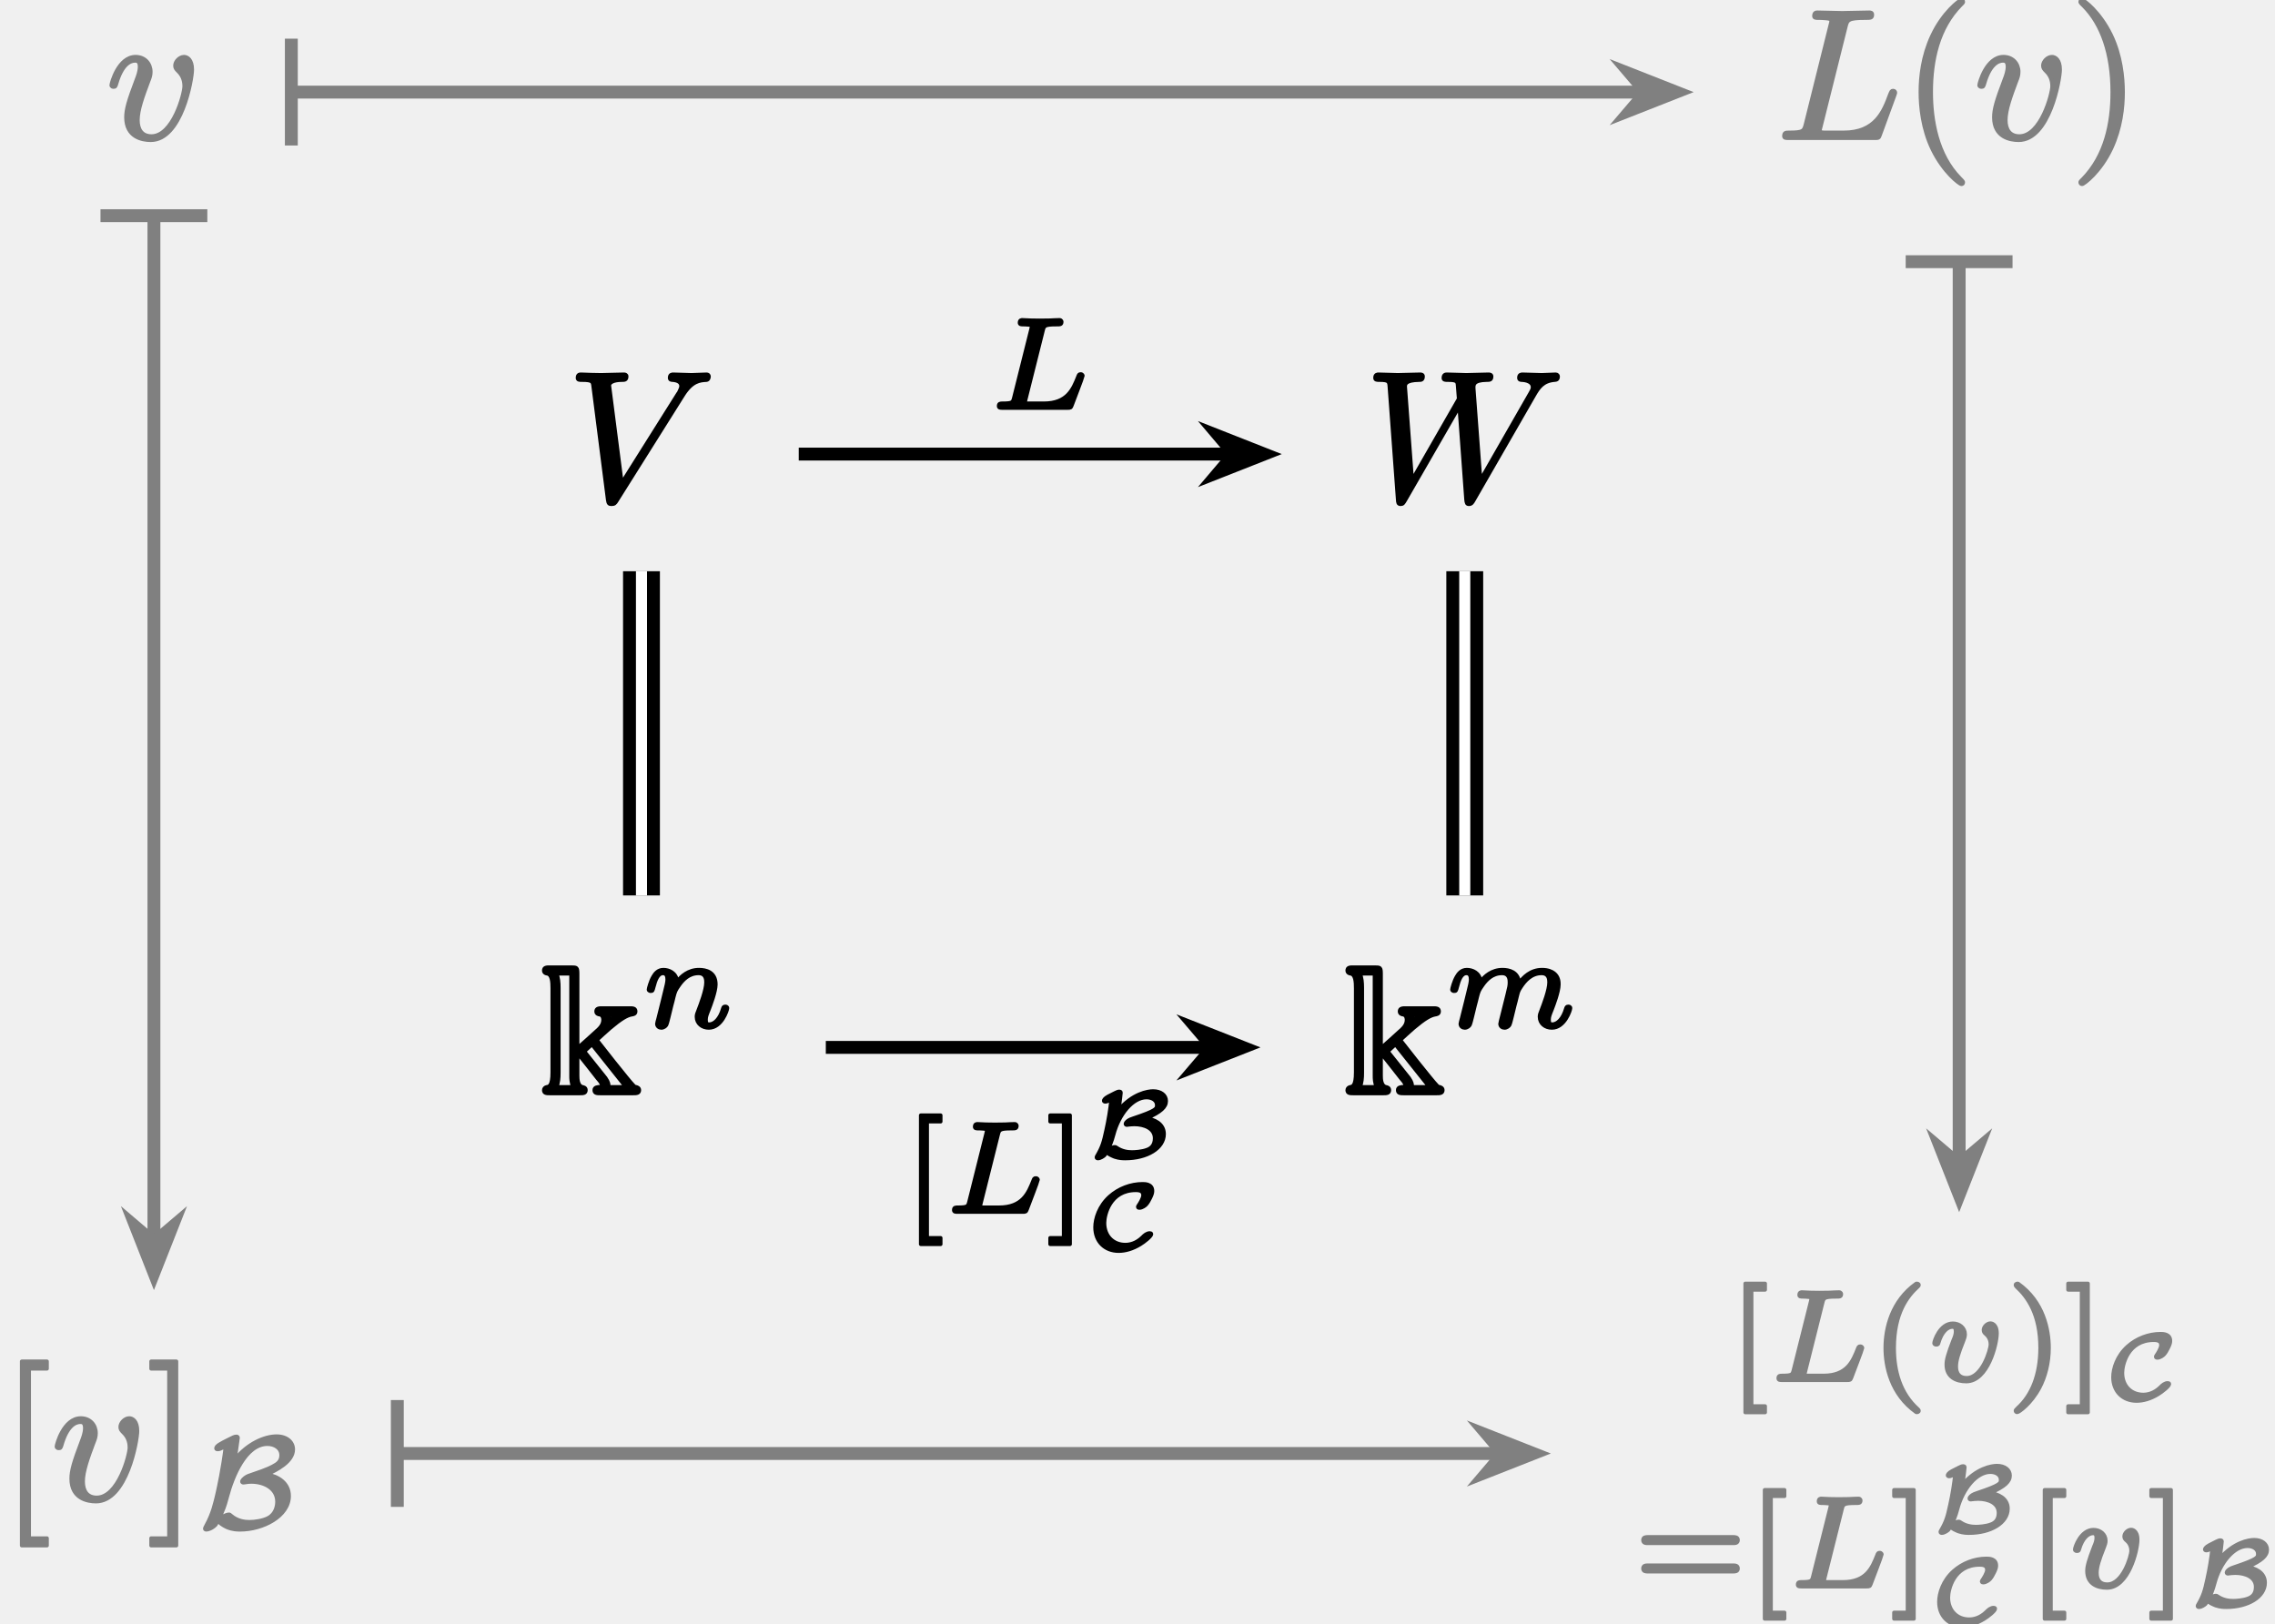
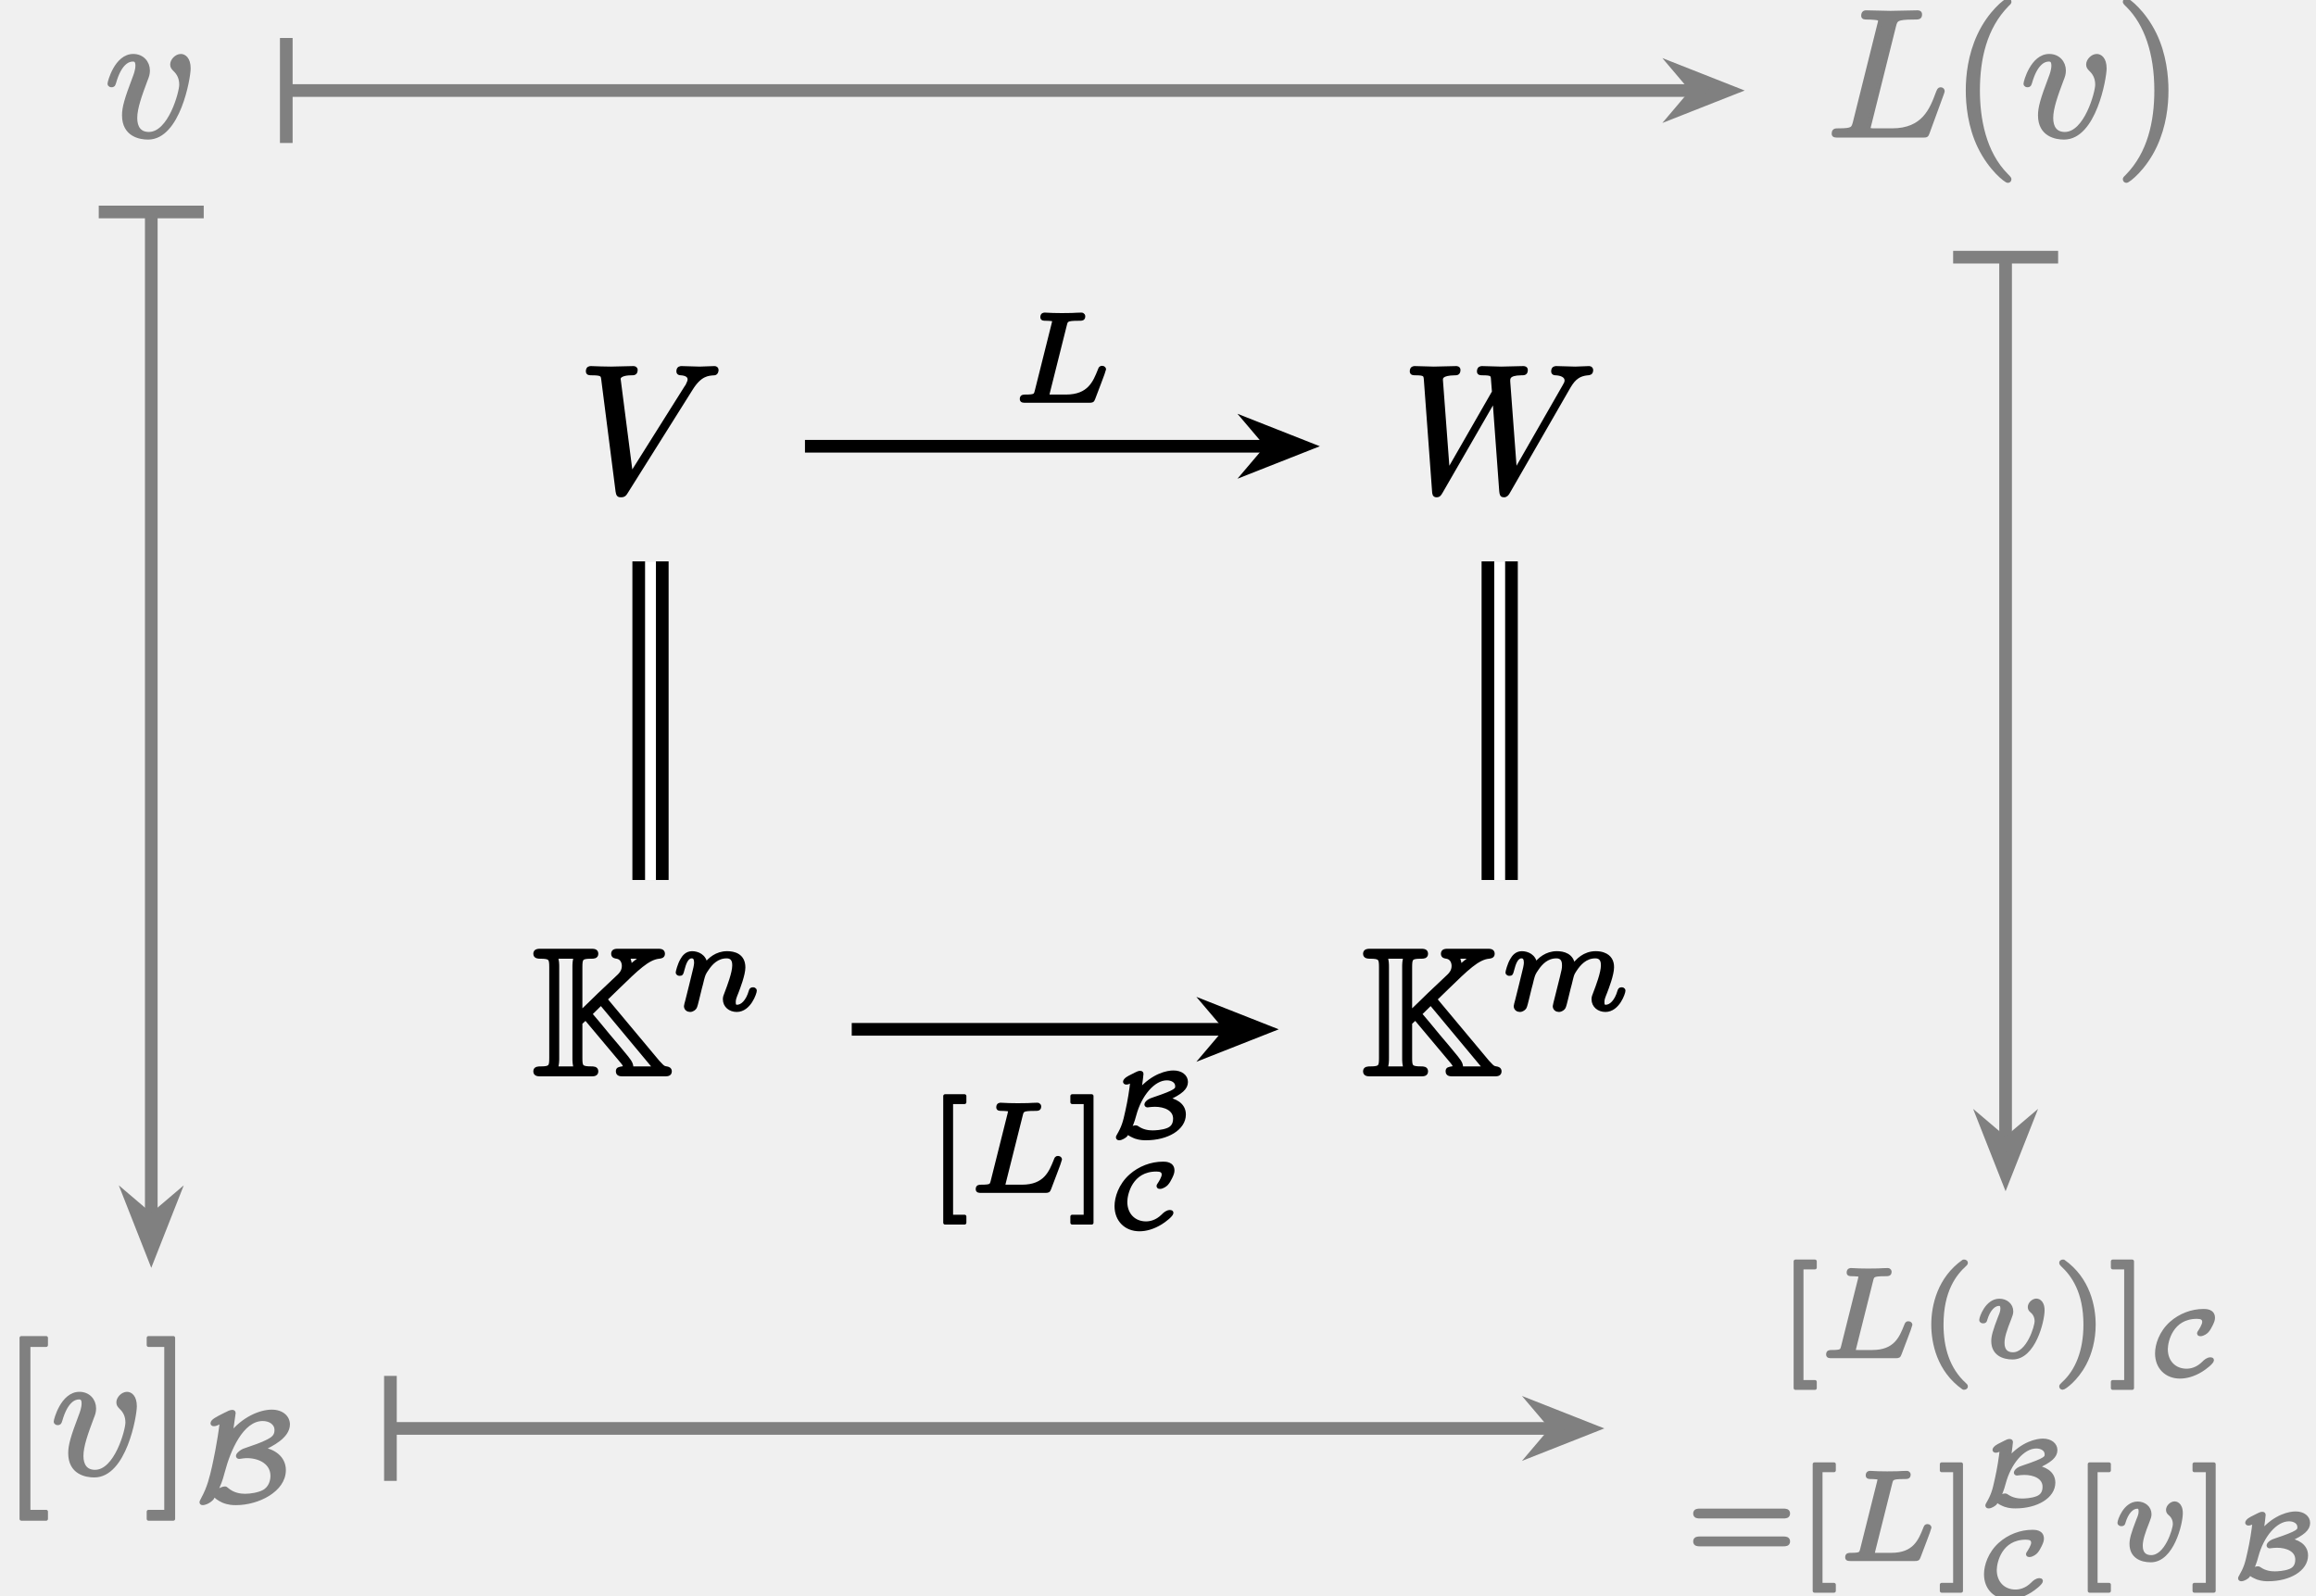
- <svg xmlns="http://www.w3.org/2000/svg" xmlns:xlink="http://www.w3.org/1999/xlink" version="1.1" width="123.021pt" height="87.806pt" viewBox="-65.719 -66.361 123.021 87.806">
+ <svg xmlns="http://www.w3.org/2000/svg" xmlns:xlink="http://www.w3.org/1999/xlink" version="1.1" width="127.449pt" height="87.806pt" viewBox="-65.719 -66.361 127.449 87.806">
  <defs>
    <path id="g2-66" d="M3.173-2.057C3.97-2.411 4.239-2.675 4.239-2.999C4.239-3.308 3.96-3.532 3.537-3.532C3.243-3.532 2.436-3.402 1.669-2.511C1.748-2.989 1.793-3.437 1.793-3.452C1.793-3.507 1.733-3.512 1.709-3.512C1.634-3.512 1.569-3.477 1.474-3.432C1.355-3.372 1.151-3.273 1.111-3.248C.902-3.138 .867-3.044 .867-3.014C.867-2.989 .882-2.954 .946-2.954C1.021-2.954 1.081-2.984 1.27-3.078C1.22-2.57 1.116-1.933 .996-1.405C.857-.757 .782-.508 .508-.035C.478 .02 .473 .03 .473 .05C.473 .1 .518 .11 .553 .11C.682 .11 .857-.01 .907-.06C.927-.085 1.21-.463 1.395-1.176C1.689-2.286 2.431-3.188 3.178-3.188C3.472-3.188 3.736-3.039 3.736-2.77C3.736-2.585 3.736-2.486 2.466-2.062C2.311-2.007 2.267-1.993 2.192-1.943C2.092-1.873 2.042-1.803 2.042-1.758C2.042-1.719 2.077-1.699 2.122-1.699C2.137-1.699 2.167-1.704 2.187-1.709C2.232-1.714 2.386-1.733 2.516-1.733C3.068-1.733 3.621-1.509 3.621-.981C3.621-.598 3.417-.443 3.228-.369C2.929-.249 2.531-.234 2.391-.234C2.157-.234 1.848-.274 1.554-.478C1.504-.508 1.499-.513 1.465-.513C1.31-.513 1.041-.339 1.041-.224C1.041-.149 1.365-.01 1.455 .025C1.709 .11 1.913 .11 2.032 .11C3.193 .11 4.125-.438 4.125-1.21C4.125-1.788 3.562-2.012 3.173-2.057Z" />
    <path id="g2-67" d="M3.442-.797C3.442-.842 3.392-.852 3.357-.852C3.198-.852 3.068-.742 2.959-.628C2.615-.289 2.257-.224 2.032-.224C1.375-.224 .902-.692 .902-1.4C.902-1.838 1.2-3.168 2.6-3.168C2.834-3.168 2.994-3.113 2.994-2.894C2.994-2.72 2.785-2.406 2.77-2.386C2.71-2.301 2.71-2.291 2.71-2.267C2.71-2.212 2.77-2.212 2.795-2.212C2.944-2.212 3.118-2.346 3.163-2.401C3.258-2.511 3.303-2.6 3.382-2.755C3.467-2.929 3.497-3.024 3.497-3.128C3.497-3.512 3.098-3.512 2.964-3.512C2.326-3.512 1.679-3.268 1.186-2.829C.613-2.316 .399-1.629 .399-1.166C.399-.389 .932 .12 1.669 .12C2.027 .12 2.426 .01 2.839-.244C3.039-.364 3.442-.677 3.442-.797Z" />
    <path id="g6-40" d="M2.476-5.23C1.151-4.296 .802-2.817 .802-1.75C.802-.767 1.095 .76 2.476 1.736C2.532 1.736 2.615 1.736 2.615 1.653C2.615 1.611 2.594 1.597 2.545 1.548C1.618 .711 1.276-.474 1.276-1.743C1.276-3.626 1.995-4.547 2.566-5.063C2.594-5.091 2.615-5.112 2.615-5.147C2.615-5.23 2.532-5.23 2.476-5.23Z" />
    <path id="g6-41" d="M.628-5.23C.579-5.23 .495-5.23 .495-5.147C.495-5.112 .516-5.091 .558-5.042C1.158-4.491 1.827-3.55 1.827-1.75C1.827-.293 1.374 .809 .621 1.492C.502 1.611 .495 1.618 .495 1.653S.516 1.736 .586 1.736C.669 1.736 1.332 1.276 1.792 .404C2.099-.174 2.301-.928 2.301-1.743C2.301-2.727 2.008-4.254 .628-5.23Z" />
    <path id="g6-61" d="M5.356-2.343C5.461-2.343 5.621-2.343 5.621-2.518C5.621-2.685 5.454-2.685 5.363-2.685H.746C.656-2.685 .488-2.685 .488-2.518C.488-2.343 .649-2.343 .753-2.343H5.356ZM5.363-.809C5.454-.809 5.621-.809 5.621-.976C5.621-1.151 5.461-1.151 5.356-1.151H.753C.649-1.151 .488-1.151 .488-.976C.488-.809 .656-.809 .746-.809H5.363Z" />
    <path id="g6-91" d="M2.022 1.743V1.402H1.29V-4.889H2.022V-5.23H.948V1.743H2.022Z" />
    <path id="g6-93" d="M1.297-5.23H.223V-4.889H.955V1.402H.223V1.743H1.297V-5.23Z" />
    <path id="g4-76" d="M2.873-4.191C2.936-4.442 2.957-4.512 3.599-4.512C3.815-4.512 3.884-4.512 3.884-4.666C3.884-4.672 3.877-4.763 3.766-4.763C3.605-4.763 3.417-4.749 3.25-4.742C3.075-4.735 2.866-4.735 2.692-4.735C2.545-4.735 2.357-4.742 2.211-4.742S1.897-4.763 1.757-4.763C1.716-4.763 1.611-4.763 1.611-4.61C1.611-4.512 1.695-4.512 1.834-4.512C1.841-4.512 1.974-4.512 2.099-4.498C2.246-4.484 2.26-4.47 2.26-4.4C2.26-4.387 2.26-4.352 2.232-4.247L1.304-.544C1.241-.307 1.227-.251 .69-.251C.572-.251 .481-.251 .481-.105C.481 0 .565 0 .69 0H4.198C4.373 0 4.38-.007 4.435-.139C4.505-.328 5.028-1.681 5.028-1.736C5.028-1.757 5.014-1.834 4.91-1.834C4.826-1.834 4.812-1.799 4.77-1.688C4.505-1.025 4.198-.251 2.922-.251H2.134C1.918-.251 1.911-.258 1.911-.321C1.911-.328 1.911-.363 1.939-.467L2.873-4.191Z" />
    <path id="g4-109" d="M3.027-.565C2.992-.425 2.929-.188 2.929-.153C2.929 0 3.055 .07 3.166 .07C3.292 .07 3.403-.021 3.438-.084S3.529-.37 3.564-.516C3.599-.649 3.675-.969 3.717-1.144C3.759-1.297 3.801-1.451 3.836-1.611C3.912-1.911 3.912-1.925 4.052-2.141C4.275-2.483 4.624-2.88 5.168-2.88C5.558-2.88 5.579-2.559 5.579-2.392C5.579-1.974 5.279-1.2 5.168-.907C5.091-.711 5.063-.649 5.063-.53C5.063-.16 5.37 .07 5.726 .07C6.423 .07 6.73-.893 6.73-.997C6.73-1.088 6.639-1.088 6.618-1.088C6.521-1.088 6.514-1.046 6.486-.969C6.325-.411 6.025-.126 5.746-.126C5.6-.126 5.572-.223 5.572-.37C5.572-.53 5.607-.621 5.733-.934C5.816-1.151 6.102-1.89 6.102-2.28C6.102-2.392 6.102-2.685 5.844-2.887C5.726-2.978 5.523-3.075 5.196-3.075C4.568-3.075 4.184-2.664 3.961-2.371C3.905-2.964 3.41-3.075 3.055-3.075C2.476-3.075 2.085-2.72 1.876-2.441C1.827-2.922 1.416-3.075 1.13-3.075C.83-3.075 .669-2.859 .579-2.699C.425-2.441 .328-2.043 .328-2.008C.328-1.918 .425-1.918 .446-1.918C.544-1.918 .551-1.939 .6-2.127C.704-2.538 .837-2.88 1.109-2.88C1.29-2.88 1.339-2.727 1.339-2.538C1.339-2.406 1.276-2.148 1.227-1.96S1.109-1.485 1.074-1.332L.851-.439C.823-.349 .781-.174 .781-.153C.781 0 .907 .07 1.018 .07C1.144 .07 1.255-.021 1.29-.084S1.381-.37 1.416-.516C1.451-.649 1.527-.969 1.569-1.144C1.611-1.297 1.653-1.451 1.688-1.611C1.764-1.897 1.778-1.953 1.981-2.239C2.176-2.518 2.504-2.88 3.027-2.88C3.431-2.88 3.438-2.525 3.438-2.392C3.438-2.218 3.417-2.127 3.32-1.736L3.027-.565Z" />
    <path id="g4-110" d="M.851-.439C.823-.349 .781-.174 .781-.153C.781 0 .907 .07 1.018 .07C1.144 .07 1.255-.021 1.29-.084S1.381-.37 1.416-.516C1.451-.649 1.527-.969 1.569-1.144C1.611-1.297 1.653-1.451 1.688-1.611C1.764-1.897 1.778-1.953 1.981-2.239C2.176-2.518 2.504-2.88 3.027-2.88C3.431-2.88 3.438-2.525 3.438-2.392C3.438-1.974 3.138-1.2 3.027-.907C2.95-.711 2.922-.649 2.922-.53C2.922-.16 3.229 .07 3.585 .07C4.282 .07 4.589-.893 4.589-.997C4.589-1.088 4.498-1.088 4.477-1.088C4.38-1.088 4.373-1.046 4.345-.969C4.184-.411 3.884-.126 3.605-.126C3.459-.126 3.431-.223 3.431-.37C3.431-.53 3.466-.621 3.592-.934C3.675-1.151 3.961-1.89 3.961-2.28C3.961-2.957 3.424-3.075 3.055-3.075C2.476-3.075 2.085-2.72 1.876-2.441C1.827-2.922 1.416-3.075 1.13-3.075C.83-3.075 .669-2.859 .579-2.699C.425-2.441 .328-2.043 .328-2.008C.328-1.918 .425-1.918 .446-1.918C.544-1.918 .551-1.939 .6-2.127C.704-2.538 .837-2.88 1.109-2.88C1.29-2.88 1.339-2.727 1.339-2.538C1.339-2.406 1.276-2.148 1.227-1.96S1.109-1.485 1.074-1.332L.851-.439Z" />
    <path id="g4-118" d="M3.724-2.532C3.724-3.075 3.396-3.082 3.375-3.082C3.194-3.082 2.999-2.894 2.999-2.713C2.999-2.594 3.068-2.538 3.117-2.497C3.236-2.399 3.375-2.218 3.375-1.939C3.375-1.625 2.915-.126 2.085-.126C1.52-.126 1.52-.628 1.52-.746C1.52-1.067 1.646-1.458 1.904-2.106C1.96-2.253 2.001-2.357 2.001-2.476C2.001-2.838 1.695-3.075 1.339-3.075C.642-3.075 .328-2.12 .328-2.008C.328-1.918 .425-1.918 .446-1.918C.544-1.918 .551-1.953 .572-2.029C.739-2.601 1.039-2.88 1.318-2.88C1.437-2.88 1.492-2.803 1.492-2.636C1.492-2.476 1.437-2.329 1.367-2.169C1.067-1.395 .99-1.095 .99-.844C.99-.153 1.534 .07 2.064 .07C3.236 .07 3.724-1.96 3.724-2.532Z" />
    <path id="g1-66" d="M2.134-4.742C2.134-4.756 2.148-4.826 2.148-4.833C2.148-4.903 2.085-4.903 2.057-4.903C1.967-4.903 1.876-4.861 1.632-4.735C1.22-4.526 .962-4.4 .962-4.261C.962-4.205 1.025-4.205 1.053-4.205C1.144-4.205 1.227-4.247 1.478-4.373C1.332-3.159 1.102-2.141 1.039-1.848C.914-1.311 .788-.739 .439-.105C.356 .049 .356 .063 .356 .084C.356 .139 .418 .139 .439 .139C.509 .139 .739 .084 .941-.126C.955-.146 1.067-.307 1.262-.753C1.43-1.123 1.506-1.43 1.562-1.639C1.855-2.748 2.566-4.491 3.738-4.491C4.122-4.491 4.484-4.282 4.484-3.891C4.484-3.557 4.282-3.417 4.024-3.285C3.717-3.117 3.152-2.929 2.943-2.859C2.713-2.783 2.65-2.762 2.525-2.671C2.364-2.545 2.364-2.483 2.364-2.469C2.364-2.427 2.392-2.406 2.441-2.406C2.469-2.406 2.49-2.413 2.518-2.413C2.525-2.413 2.692-2.448 2.866-2.448C3.585-2.448 4.261-2.085 4.261-1.374C4.261-1.151 4.191-.718 3.787-.502C3.515-.356 3.075-.286 2.762-.286C2.49-.286 2.106-.342 1.778-.621C1.709-.683 1.702-.69 1.653-.69C1.471-.69 1.102-.453 1.102-.321C1.102-.258 1.332-.091 1.548 .007C1.862 .139 2.12 .139 2.267 .139C3.48 .139 4.91-.586 4.91-1.688C4.91-2.385 4.317-2.755 3.717-2.852C4.219-3.082 5.133-3.536 5.133-4.205C5.133-4.589 4.805-4.917 4.233-4.917C3.599-4.917 2.664-4.526 1.981-3.661L2.134-4.742Z" />
-     <path id="g0-124" d="M3.367-4.613C3.188-4.613 3.029-4.613 3.029-4.433C3.029-4.294 3.178-4.264 3.218-4.264C3.407-4.234 3.407-4.005 3.407-3.985C3.407-3.696 3.218-3.517 2.999-3.328C2.79-3.128 2.242-2.65 2.022-2.451V-6.466C2.022-6.814 1.983-6.824 1.684-6.824H.528C.349-6.824 .199-6.824 .199-6.645C.199-6.506 .349-6.476 .379-6.476C.638-6.436 .658-6.027 .658-5.689V-1.136C.658-.408 .488-.369 .349-.349C.269-.329 .199-.269 .199-.179C.199 0 .349 0 .528 0H2.142C2.321 0 2.471 0 2.471-.179C2.471-.319 2.341-.339 2.301-.349C2.032-.399 2.022-.777 2.022-.966V-1.953L2.132-2.042C2.341-1.773 2.889-1.096 3.098-.817C3.298-.588 3.298-.568 3.357-.399C3.278-.389 3.328-.369 3.238-.359C3.098-.349 2.929-.339 2.929-.179C2.929 0 3.078 0 3.258 0H5.021C5.2 0 5.36 0 5.36-.179C5.36-.309 5.23-.339 5.2-.349C5.121-.369 5.101-.369 5.061-.418C4.812-.658 3.138-2.79 3.068-2.889C3.118-2.939 3.656-3.427 3.786-3.537C4.374-4.035 4.702-4.224 4.961-4.264C5.031-4.274 5.161-4.294 5.161-4.433C5.161-4.613 5.011-4.613 4.832-4.613H3.367ZM3.756-3.965C3.756-4.055 3.746-4.174 3.706-4.264H4.144L3.756-3.965ZM1.006-5.709C1.006-5.988 .986-6.257 .887-6.476H1.674V-.946C1.674-.827 1.674-.578 1.783-.349H.887C.986-.568 1.006-.837 1.006-1.116V-5.709ZM2.391-2.271L2.8-2.65L4.633-.349H3.706C3.706-.498 3.706-.588 3.537-.837L2.391-2.271Z" />
+     <path id="g0-75" d="M4.115-4.144L4.762-4.772C5.848-5.828 6.446-6.416 7.064-6.476C7.143-6.486 7.283-6.496 7.283-6.645C7.283-6.824 7.133-6.824 6.954-6.824H4.852C4.672-6.824 4.523-6.824 4.523-6.645C4.523-6.496 4.663-6.486 4.732-6.476C5.001-6.436 5.111-6.197 5.111-5.978C5.111-5.699 4.951-5.529 4.862-5.44L3.776-4.413C3.547-4.194 2.979-3.626 2.74-3.417V-5.908C2.74-6.406 2.78-6.476 3.357-6.476C3.447-6.476 3.616-6.476 3.616-6.645C3.616-6.824 3.467-6.824 3.288-6.824H.578C.399-6.824 .239-6.824 .239-6.645C.239-6.476 .428-6.476 .508-6.476C1.076-6.476 1.116-6.396 1.116-5.908V-.917C1.116-.448 1.086-.349 .558-.349C.408-.349 .239-.349 .239-.179C.239 0 .399 0 .578 0H3.288C3.467 0 3.616 0 3.616-.179C3.616-.349 3.447-.349 3.337-.349C2.77-.349 2.74-.438 2.74-.917V-2.839L3.019-3.098L4.782-.996L5.041-.687C5.151-.548 5.151-.528 5.2-.399C5.141-.389 5.121-.369 5.081-.359C4.842-.319 4.782-.309 4.782-.179C4.782 0 4.932 0 5.111 0H7.333C7.512 0 7.661 0 7.661-.179C7.661-.309 7.542-.339 7.472-.349C7.323-.369 7.283-.408 7.203-.478C7.113-.568 7.044-.638 6.994-.697L4.115-4.144ZM6.147-6.476C5.838-6.247 5.818-6.247 5.46-5.928C5.46-6.077 5.46-6.267 5.33-6.476H6.147ZM1.385-.349C1.465-.528 1.465-.777 1.465-.897V-5.928C1.465-6.047 1.465-6.296 1.385-6.476H2.471C2.391-6.296 2.391-6.047 2.391-5.928V-.897C2.391-.777 2.391-.528 2.471-.349H1.385ZM3.866-3.915L6.834-.349H5.549C5.539-.518 5.539-.618 5.28-.936C5.061-1.215 4.493-1.883 4.264-2.152C4.065-2.401 3.377-3.228 3.278-3.337L3.866-3.915Z" />
    <path id="g5-40" d="M3.298 2.391C3.298 2.361 3.298 2.341 3.128 2.172C1.883 .917 1.564-.966 1.564-2.491C1.564-4.224 1.943-5.958 3.168-7.203C3.298-7.323 3.298-7.342 3.298-7.372C3.298-7.442 3.258-7.472 3.198-7.472C3.098-7.472 2.202-6.795 1.614-5.529C1.106-4.433 .986-3.328 .986-2.491C.986-1.714 1.096-.508 1.644 .618C2.242 1.843 3.098 2.491 3.198 2.491C3.258 2.491 3.298 2.461 3.298 2.391Z" />
    <path id="g5-41" d="M2.879-2.491C2.879-3.268 2.77-4.473 2.222-5.599C1.624-6.824 .767-7.472 .667-7.472C.608-7.472 .568-7.432 .568-7.372C.568-7.342 .568-7.323 .757-7.143C1.733-6.157 2.301-4.573 2.301-2.491C2.301-.787 1.933 .966 .697 2.222C.568 2.341 .568 2.361 .568 2.391C.568 2.451 .608 2.491 .667 2.491C.767 2.491 1.664 1.813 2.252 .548C2.76-.548 2.879-1.654 2.879-2.491Z" />
    <path id="g5-91" d="M2.54 2.491V2.092H1.574V-7.073H2.54V-7.472H1.176V2.491H2.54Z" />
    <path id="g5-93" d="M1.584-7.472H.219V-7.073H1.186V2.092H.219V2.491H1.584V-7.472Z" />
    <path id="g3-76" d="M3.726-6.027C3.816-6.386 3.846-6.496 4.782-6.496C5.081-6.496 5.161-6.496 5.161-6.685C5.161-6.804 5.051-6.804 5.001-6.804C4.672-6.804 3.856-6.775 3.527-6.775C3.228-6.775 2.501-6.804 2.202-6.804C2.132-6.804 2.012-6.804 2.012-6.605C2.012-6.496 2.102-6.496 2.291-6.496C2.311-6.496 2.501-6.496 2.67-6.476C2.849-6.456 2.939-6.446 2.939-6.316C2.939-6.276 2.929-6.247 2.899-6.127L1.564-.777C1.465-.389 1.445-.309 .658-.309C.488-.309 .389-.309 .389-.11C.389 0 .478 0 .658 0H5.27C5.509 0 5.519 0 5.579-.169L6.366-2.321C6.406-2.431 6.406-2.451 6.406-2.461C6.406-2.501 6.376-2.57 6.286-2.57S6.187-2.521 6.117-2.361C5.778-1.445 5.34-.309 3.616-.309H2.68C2.54-.309 2.521-.309 2.461-.319C2.361-.329 2.331-.339 2.331-.418C2.331-.448 2.331-.468 2.381-.648L3.726-6.027Z" />
    <path id="g3-86" d="M6.257-5.669C6.745-6.446 7.163-6.476 7.532-6.496C7.651-6.506 7.661-6.675 7.661-6.685C7.661-6.765 7.611-6.804 7.532-6.804C7.273-6.804 6.984-6.775 6.715-6.775C6.386-6.775 6.047-6.804 5.729-6.804C5.669-6.804 5.539-6.804 5.539-6.615C5.539-6.506 5.629-6.496 5.699-6.496C5.968-6.476 6.157-6.376 6.157-6.167C6.157-6.017 6.007-5.798 6.007-5.788L2.949-.927L2.271-6.197C2.271-6.366 2.501-6.496 2.959-6.496C3.098-6.496 3.208-6.496 3.208-6.695C3.208-6.785 3.128-6.804 3.068-6.804C2.67-6.804 2.242-6.775 1.833-6.775C1.654-6.775 1.465-6.785 1.285-6.785S.917-6.804 .747-6.804C.677-6.804 .558-6.804 .558-6.615C.558-6.496 .648-6.496 .807-6.496C1.365-6.496 1.375-6.406 1.405-6.157L2.192-.01C2.222 .189 2.262 .219 2.391 .219C2.55 .219 2.59 .169 2.67 .04L6.257-5.669Z" />
    <path id="g3-87" d="M9.136-5.649C9.385-6.087 9.624-6.446 10.252-6.496C10.341-6.506 10.441-6.506 10.441-6.695C10.441-6.735 10.401-6.804 10.321-6.804C10.082-6.804 9.803-6.775 9.554-6.775C9.215-6.775 8.847-6.804 8.518-6.804C8.458-6.804 8.329-6.804 8.329-6.615C8.329-6.506 8.418-6.496 8.478-6.496C8.717-6.486 9.066-6.406 9.066-6.107C9.066-5.998 9.016-5.918 8.936-5.778L6.247-1.086L5.878-6.027C5.868-6.227 5.848-6.486 6.575-6.496C6.745-6.496 6.844-6.496 6.844-6.695C6.844-6.795 6.735-6.804 6.695-6.804C6.296-6.804 5.878-6.775 5.479-6.775C5.25-6.775 4.663-6.804 4.433-6.804C4.374-6.804 4.244-6.804 4.244-6.605C4.244-6.496 4.344-6.496 4.483-6.496C4.922-6.496 4.991-6.436 5.011-6.247L5.071-5.479L2.55-1.086L2.172-6.137C2.172-6.257 2.172-6.486 2.929-6.496C3.029-6.496 3.138-6.496 3.138-6.695C3.138-6.804 3.019-6.804 2.999-6.804C2.6-6.804 2.182-6.775 1.773-6.775C1.425-6.775 1.066-6.804 .727-6.804C.677-6.804 .548-6.804 .548-6.615C.548-6.496 .638-6.496 .797-6.496C1.295-6.496 1.305-6.406 1.325-6.127L1.773-.04C1.783 .139 1.793 .219 1.933 .219C2.052 .219 2.082 .159 2.172 .01L5.101-5.071L5.469-.04C5.489 .169 5.509 .219 5.629 .219C5.758 .219 5.818 .12 5.868 .03L9.136-5.649Z" />
    <path id="g3-118" d="M4.663-3.706C4.663-4.244 4.403-4.403 4.224-4.403C3.975-4.403 3.736-4.144 3.736-3.925C3.736-3.796 3.786-3.736 3.895-3.626C4.105-3.427 4.234-3.168 4.234-2.809C4.234-2.391 3.626-.11 2.461-.11C1.953-.11 1.724-.458 1.724-.976C1.724-1.534 1.993-2.262 2.301-3.088C2.371-3.258 2.421-3.397 2.421-3.587C2.421-4.035 2.102-4.403 1.604-4.403C.667-4.403 .289-2.959 .289-2.869C.289-2.77 .389-2.77 .408-2.77C.508-2.77 .518-2.79 .568-2.949C.857-3.955 1.285-4.184 1.574-4.184C1.654-4.184 1.823-4.184 1.823-3.866C1.823-3.616 1.724-3.347 1.654-3.168C1.215-2.012 1.086-1.554 1.086-1.126C1.086-.05 1.963 .11 2.421 .11C4.095 .11 4.663-3.188 4.663-3.706Z" />
  </defs>
  <g id="page1">
-     <g fill="#808080" transform="matrix(1 0 0 1 -68.64327 37.2013)">
-       <use stroke="#808080" stroke-width="0.20" stroke-linejoin="round" x="8.654" y="-96.09" xlink:href="#g3-118" />
+     <g fill="#808080" transform="matrix(1 0 0 1 -70.8572 37.2013)">
+       <use stroke="#808080" stroke-width="0.20" stroke-linejoin="round" x="10.867" y="-96.09" xlink:href="#g3-118" />
    </g>
-     <g fill="#808080" transform="matrix(1 0 0 1 -75.9078 37.2013)">
-       <use stroke="#808080" stroke-width="0.20" stroke-linejoin="round" x="106.271" y="-96.09" xlink:href="#g3-76" />
-       <use stroke="#808080" stroke-width="0.20" stroke-linejoin="round" x="113.051" y="-96.09" xlink:href="#g5-40" />
-       <use stroke="#808080" stroke-width="0.20" stroke-linejoin="round" x="116.925" y="-96.09" xlink:href="#g3-118" />
-       <use stroke="#808080" stroke-width="0.20" stroke-linejoin="round" x="122.112" y="-96.09" xlink:href="#g5-41" />
+     <g fill="#808080" transform="matrix(1 0 0 1 -78.1218 37.2013)">
+       <use stroke="#808080" stroke-width="0.20" stroke-linejoin="round" x="112.912" y="-96.09" xlink:href="#g3-76" />
+       <use stroke="#808080" stroke-width="0.20" stroke-linejoin="round" x="119.693" y="-96.09" xlink:href="#g5-40" />
+       <use stroke="#808080" stroke-width="0.20" stroke-linejoin="round" x="123.567" y="-96.09" xlink:href="#g3-118" />
+       <use stroke="#808080" stroke-width="0.20" stroke-linejoin="round" x="128.754" y="-96.09" xlink:href="#g5-41" />
    </g>
-     <g transform="matrix(1 0 0 1 -70.0628 37.2013)">
-       <use stroke="#000" stroke-width="0.20" stroke-linejoin="round" x="35.019" y="-76.511" xlink:href="#g3-86" />
+     <g transform="matrix(1 0 0 1 -72.2767 37.2013)">
+       <use stroke="#000" stroke-width="0.20" stroke-linejoin="round" x="38.34" y="-76.511" xlink:href="#g3-86" />
    </g>
-     <g transform="matrix(1 0 0 1 -71.4465 37.2013)">
-       <use stroke="#000" stroke-width="0.20" stroke-linejoin="round" x="79.538" y="-76.511" xlink:href="#g3-87" />
+     <g transform="matrix(1 0 0 1 -73.6605 37.2013)">
+       <use stroke="#000" stroke-width="0.20" stroke-linejoin="round" x="85.073" y="-76.511" xlink:href="#g3-87" />
    </g>
-     <g transform="matrix(1 0 0 1 -71.529 37.20132)">
-       <use stroke="#000" stroke-width="0.20" stroke-linejoin="round" x="35.019" y="-44.423" xlink:href="#g0-124" />
-       <use stroke="#000" stroke-width="0.20" stroke-linejoin="round" x="40.554" y="-48.038" xlink:href="#g4-110" />
+     <g transform="matrix(1 0 0 1 -74.8499 37.20132)">
+       <use stroke="#000" stroke-width="0.20" stroke-linejoin="round" x="38.34" y="-44.423" xlink:href="#g0-75" />
+       <use stroke="#000" stroke-width="0.20" stroke-linejoin="round" x="46.088" y="-48.038" xlink:href="#g4-110" />
    </g>
-     <g transform="matrix(1 0 0 1 -72.60135 37.20132)">
-       <use stroke="#000" stroke-width="0.20" stroke-linejoin="round" x="79.538" y="-44.423" xlink:href="#g0-124" />
-       <use stroke="#000" stroke-width="0.20" stroke-linejoin="round" x="85.073" y="-48.038" xlink:href="#g4-109" />
+     <g transform="matrix(1 0 0 1 -75.92229 37.20132)">
+       <use stroke="#000" stroke-width="0.20" stroke-linejoin="round" x="85.073" y="-44.423" xlink:href="#g0-75" />
+       <use stroke="#000" stroke-width="0.20" stroke-linejoin="round" x="92.822" y="-48.038" xlink:href="#g4-109" />
    </g>
-     <g fill="#808080" transform="matrix(1 0 0 1 -74.37257 37.2013)">
-       <use stroke="#808080" stroke-width="0.20" stroke-linejoin="round" x="8.654" y="-22.459" xlink:href="#g5-91" />
-       <use stroke="#808080" stroke-width="0.20" stroke-linejoin="round" x="11.421" y="-22.459" xlink:href="#g3-118" />
-       <use stroke="#808080" stroke-width="0.20" stroke-linejoin="round" x="16.608" y="-22.459" xlink:href="#g5-93" />
-       <use stroke="#808080" stroke-width="0.20" stroke-linejoin="round" x="19.375" y="-20.964" xlink:href="#g1-66" />
+     <g fill="#808080" transform="matrix(1 0 0 1 -76.5865 37.2013)">
+       <use stroke="#808080" stroke-width="0.20" stroke-linejoin="round" x="10.867" y="-22.459" xlink:href="#g5-91" />
+       <use stroke="#808080" stroke-width="0.20" stroke-linejoin="round" x="13.635" y="-22.459" xlink:href="#g3-118" />
+       <use stroke="#808080" stroke-width="0.20" stroke-linejoin="round" x="18.821" y="-22.459" xlink:href="#g5-93" />
+       <use stroke="#808080" stroke-width="0.20" stroke-linejoin="round" x="21.589" y="-20.964" xlink:href="#g1-66" />
    </g>
-     <g fill="#808080" transform="matrix(1 0 0 1 -83.6301 37.2013)">
-       <use stroke="#808080" stroke-width="0.20" stroke-linejoin="round" x="111.338" y="-28.912" xlink:href="#g6-91" />
-       <use stroke="#808080" stroke-width="0.20" stroke-linejoin="round" x="113.593" y="-28.912" xlink:href="#g4-76" />
-       <use stroke="#808080" stroke-width="0.20" stroke-linejoin="round" x="119.059" y="-28.912" xlink:href="#g6-40" />
-       <use stroke="#808080" stroke-width="0.20" stroke-linejoin="round" x="122.172" y="-28.912" xlink:href="#g4-118" />
-       <use stroke="#808080" stroke-width="0.20" stroke-linejoin="round" x="126.408" y="-28.912" xlink:href="#g6-41" />
-       <use stroke="#808080" stroke-width="0.20" stroke-linejoin="round" x="129.521" y="-28.912" xlink:href="#g6-93" />
-       <use stroke="#808080" stroke-width="0.20" stroke-linejoin="round" x="131.776" y="-27.91" xlink:href="#g2-67" />
-       <use stroke="#808080" stroke-width="0.20" stroke-linejoin="round" x="106.271" y="-17.749" xlink:href="#g6-61" />
-       <use stroke="#808080" stroke-width="0.20" stroke-linejoin="round" x="112.387" y="-17.749" xlink:href="#g6-91" />
-       <use stroke="#808080" stroke-width="0.20" stroke-linejoin="round" x="114.642" y="-17.749" xlink:href="#g4-76" />
-       <use stroke="#808080" stroke-width="0.20" stroke-linejoin="round" x="120.108" y="-17.749" xlink:href="#g6-93" />
-       <use stroke="#808080" stroke-width="0.20" stroke-linejoin="round" x="122.363" y="-20.755" xlink:href="#g2-66" />
-       <use stroke="#808080" stroke-width="0.20" stroke-linejoin="round" x="122.363" y="-15.756" xlink:href="#g2-67" />
-       <use stroke="#808080" stroke-width="0.20" stroke-linejoin="round" x="127.524" y="-17.749" xlink:href="#g6-91" />
-       <use stroke="#808080" stroke-width="0.20" stroke-linejoin="round" x="129.779" y="-17.749" xlink:href="#g4-118" />
-       <use stroke="#808080" stroke-width="0.20" stroke-linejoin="round" x="134.014" y="-17.749" xlink:href="#g6-93" />
-       <use stroke="#808080" stroke-width="0.20" stroke-linejoin="round" x="136.27" y="-16.747" xlink:href="#g2-66" />
+     <g fill="#808080" transform="matrix(1 0 0 1 -85.8441 37.2013)">
+       <use stroke="#808080" stroke-width="0.20" stroke-linejoin="round" x="117.98" y="-28.912" xlink:href="#g6-91" />
+       <use stroke="#808080" stroke-width="0.20" stroke-linejoin="round" x="120.235" y="-28.912" xlink:href="#g4-76" />
+       <use stroke="#808080" stroke-width="0.20" stroke-linejoin="round" x="125.701" y="-28.912" xlink:href="#g6-40" />
+       <use stroke="#808080" stroke-width="0.20" stroke-linejoin="round" x="128.814" y="-28.912" xlink:href="#g4-118" />
+       <use stroke="#808080" stroke-width="0.20" stroke-linejoin="round" x="133.049" y="-28.912" xlink:href="#g6-41" />
+       <use stroke="#808080" stroke-width="0.20" stroke-linejoin="round" x="136.163" y="-28.912" xlink:href="#g6-93" />
+       <use stroke="#808080" stroke-width="0.20" stroke-linejoin="round" x="138.418" y="-27.91" xlink:href="#g2-67" />
+       <use stroke="#808080" stroke-width="0.20" stroke-linejoin="round" x="112.912" y="-17.749" xlink:href="#g6-61" />
+       <use stroke="#808080" stroke-width="0.20" stroke-linejoin="round" x="119.028" y="-17.749" xlink:href="#g6-91" />
+       <use stroke="#808080" stroke-width="0.20" stroke-linejoin="round" x="121.284" y="-17.749" xlink:href="#g4-76" />
+       <use stroke="#808080" stroke-width="0.20" stroke-linejoin="round" x="126.75" y="-17.749" xlink:href="#g6-93" />
+       <use stroke="#808080" stroke-width="0.20" stroke-linejoin="round" x="129.005" y="-20.755" xlink:href="#g2-66" />
+       <use stroke="#808080" stroke-width="0.20" stroke-linejoin="round" x="129.005" y="-15.756" xlink:href="#g2-67" />
+       <use stroke="#808080" stroke-width="0.20" stroke-linejoin="round" x="134.165" y="-17.749" xlink:href="#g6-91" />
+       <use stroke="#808080" stroke-width="0.20" stroke-linejoin="round" x="136.421" y="-17.749" xlink:href="#g4-118" />
+       <use stroke="#808080" stroke-width="0.20" stroke-linejoin="round" x="140.656" y="-17.749" xlink:href="#g6-93" />
+       <use stroke="#808080" stroke-width="0.20" stroke-linejoin="round" x="142.912" y="-16.747" xlink:href="#g2-66" />
    </g>
-     <path d="M-49.793-61.379H23.129" stroke="#808080" fill="none" stroke-width=".697" stroke-miterlimit="10" />
+     <path d="M-49.793-61.379H27.559" stroke="#808080" fill="none" stroke-width=".697" stroke-miterlimit="10" />
    <path d="M-49.965-58.492V-64.27" stroke="#808080" fill="none" stroke-width=".697" stroke-miterlimit="10" />
-     <path d="M24.914-61.379L22.492-62.332L23.305-61.379L22.492-60.426Z" fill="#808080" />
-     <path d="M24.914-61.379L22.492-62.332L23.305-61.379L22.492-60.426Z" stroke="#808080" fill="none" stroke-width=".697" stroke-miterlimit="10" />
-     <path d="M-57.395-54.523V.68" stroke="#808080" fill="none" stroke-width=".697" stroke-miterlimit="10" />
+     <path d="M29.34-61.379L26.922-62.332L27.73-61.379L26.922-60.426Z" fill="#808080" />
+     <path d="M29.34-61.379L26.922-62.332L27.73-61.379L26.922-60.426Z" stroke="#808080" fill="none" stroke-width=".697" stroke-miterlimit="10" />
+     <path d="M-57.394-54.523V.68" stroke="#808080" fill="none" stroke-width=".697" stroke-miterlimit="10" />
    <path d="M-60.285-54.695H-54.508" stroke="#808080" fill="none" stroke-width=".697" stroke-miterlimit="10" />
    <path d="M-57.395 2.465L-56.441 .043L-57.395 .855L-58.348 .043Z" fill="#808080" />
    <path d="M-57.395 2.465L-56.441 .043L-57.395 .855L-58.348 .043Z" stroke="#808080" fill="none" stroke-width=".697" stroke-miterlimit="10" />
-     <path d="M40.223-52.031V-3.531" stroke="#808080" fill="none" stroke-width=".697" stroke-miterlimit="10" />
-     <path d="M37.332-52.207H43.109" stroke="#808080" fill="none" stroke-width=".697" stroke-miterlimit="10" />
-     <path d="M40.223-1.75L41.176-4.168L40.223-3.359L39.27-4.168Z" fill="#808080" />
-     <path d="M40.223-1.75L41.176-4.168L40.223-3.359L39.27-4.168Z" stroke="#808080" fill="none" stroke-width=".697" stroke-miterlimit="10" />
-     <path d="M-22.527-41.801H.859" stroke="#000" fill="none" stroke-width=".697" stroke-miterlimit="10" />
-     <path d="M2.641-41.801L.223-42.754L1.031-41.801L.223-40.848Z" />
-     <path d="M2.641-41.801L.223-42.754L1.031-41.801L.223-40.848Z" stroke="#000" fill="none" stroke-width=".697" stroke-miterlimit="10" />
-     <g transform="matrix(1 0 0 1 -8.23708 -21.8359)">
-       <use stroke="#000" stroke-width="0.20" stroke-linejoin="round" x="-3.958" y="-22.459" xlink:href="#g4-76" />
+     <path d="M44.648-52.031V-3.531" stroke="#808080" fill="none" stroke-width=".697" stroke-miterlimit="10" />
+     <path d="M41.762-52.207H47.539" stroke="#808080" fill="none" stroke-width=".697" stroke-miterlimit="10" />
+     <path d="M44.648-1.75L45.602-4.168L44.648-3.359L43.695-4.168Z" fill="#808080" />
+     <path d="M44.648-1.75L45.602-4.168L44.648-3.359L43.695-4.168Z" stroke="#808080" fill="none" stroke-width=".697" stroke-miterlimit="10" />
+     <path d="M-21.422-41.801H4.18" stroke="#000" fill="none" stroke-width=".697" stroke-miterlimit="10" />
+     <path d="M5.961-41.801L3.543-42.754L4.352-41.801L3.543-40.848Z" />
+     <path d="M5.961-41.801L3.543-42.754L4.352-41.801L3.543-40.848Z" stroke="#000" fill="none" stroke-width=".697" stroke-miterlimit="10" />
+     <g transform="matrix(1 0 0 1 -8.23709 -21.8359)">
+       <use stroke="#000" stroke-width="0.20" stroke-linejoin="round" x="-1.744" y="-22.459" xlink:href="#g4-76" />
    </g>
-     <path d="M-31.031-35.465V-17.93" stroke="#000" fill="none" stroke-width="1.993" stroke-miterlimit="10" />
-     <path d="M-31.031-35.465V-17.93" stroke="#fff" fill="none" stroke-width=".598" stroke-miterlimit="10" />
-     <path d="M13.488-35.465V-17.93" stroke="#000" fill="none" stroke-width="1.993" stroke-miterlimit="10" />
-     <path d="M13.488-35.465V-17.93" stroke="#fff" fill="none" stroke-width=".598" stroke-miterlimit="10" />
-     <path d="M-21.063-9.711H-.297" stroke="#000" fill="none" stroke-width=".697" stroke-miterlimit="10" />
-     <path d="M1.488-9.711L-.934-10.664L-.121-9.711L-.934-8.758Z" />
-     <path d="M1.488-9.711L-.934-10.664L-.121-9.711L-.934-8.758Z" stroke="#000" fill="none" stroke-width=".697" stroke-miterlimit="10" />
-     <g transform="matrix(1 0 0 1 -12.91718 21.64996)">
-       <use stroke="#000" stroke-width="0.20" stroke-linejoin="round" x="-3.958" y="-22.459" xlink:href="#g6-91" />
-       <use stroke="#000" stroke-width="0.20" stroke-linejoin="round" x="-1.703" y="-22.459" xlink:href="#g4-76" />
-       <use stroke="#000" stroke-width="0.20" stroke-linejoin="round" x="3.763" y="-22.459" xlink:href="#g6-93" />
-       <use stroke="#000" stroke-width="0.20" stroke-linejoin="round" x="6.018" y="-25.465" xlink:href="#g2-66" />
-       <use stroke="#000" stroke-width="0.20" stroke-linejoin="round" x="6.018" y="-20.466" xlink:href="#g2-67" />
+     <path d="M-29.922-35.465V-17.93" stroke="#000" fill="none" stroke-width="1.993" stroke-miterlimit="10" />
+     <path d="M-29.922-35.465V-17.93" stroke="#fff" fill="none" stroke-width=".598" stroke-miterlimit="10" />
+     <path d="M16.809-35.465V-17.93" stroke="#000" fill="none" stroke-width="1.993" stroke-miterlimit="10" />
+     <path d="M16.809-35.465V-17.93" stroke="#fff" fill="none" stroke-width=".598" stroke-miterlimit="10" />
+     <path d="M-18.848-9.711H1.918" stroke="#000" fill="none" stroke-width=".697" stroke-miterlimit="10" />
+     <path d="M3.699-9.711L1.281-10.664L2.09-9.711L1.281-8.758Z" />
+     <path d="M3.699-9.711L1.281-10.664L2.09-9.711L1.281-8.758Z" stroke="#000" fill="none" stroke-width=".697" stroke-miterlimit="10" />
+     <g transform="matrix(1 0 0 1 -12.91721 21.64996)">
+       <use stroke="#000" stroke-width="0.20" stroke-linejoin="round" x="-1.744" y="-22.459" xlink:href="#g6-91" />
+       <use stroke="#000" stroke-width="0.20" stroke-linejoin="round" x=".511" y="-22.459" xlink:href="#g4-76" />
+       <use stroke="#000" stroke-width="0.20" stroke-linejoin="round" x="5.977" y="-22.459" xlink:href="#g6-93" />
+       <use stroke="#000" stroke-width="0.20" stroke-linejoin="round" x="8.232" y="-25.465" xlink:href="#g2-66" />
+       <use stroke="#000" stroke-width="0.20" stroke-linejoin="round" x="8.232" y="-20.466" xlink:href="#g2-67" />
    </g>
-     <path d="M-44.063 12.254H15.406" stroke="#808080" fill="none" stroke-width=".697" stroke-miterlimit="10" />
+     <path d="M-44.062 12.254H19.836" stroke="#808080" fill="none" stroke-width=".697" stroke-miterlimit="10" />
    <path d="M-44.234 15.141V9.363" stroke="#808080" fill="none" stroke-width=".697" stroke-miterlimit="10" />
-     <path d="M17.191 12.254L14.77 11.301L15.582 12.254L14.77 13.207Z" fill="#808080" />
-     <path d="M17.191 12.254L14.77 11.301L15.582 12.254L14.77 13.207Z" stroke="#808080" fill="none" stroke-width=".697" stroke-miterlimit="10" />
+     <path d="M21.617 12.254L19.199 11.301L20.008 12.254L19.199 13.207Z" fill="#808080" />
+     <path d="M21.617 12.254L19.199 11.301L20.008 12.254L19.199 13.207Z" stroke="#808080" fill="none" stroke-width=".697" stroke-miterlimit="10" />
  </g>
</svg>
